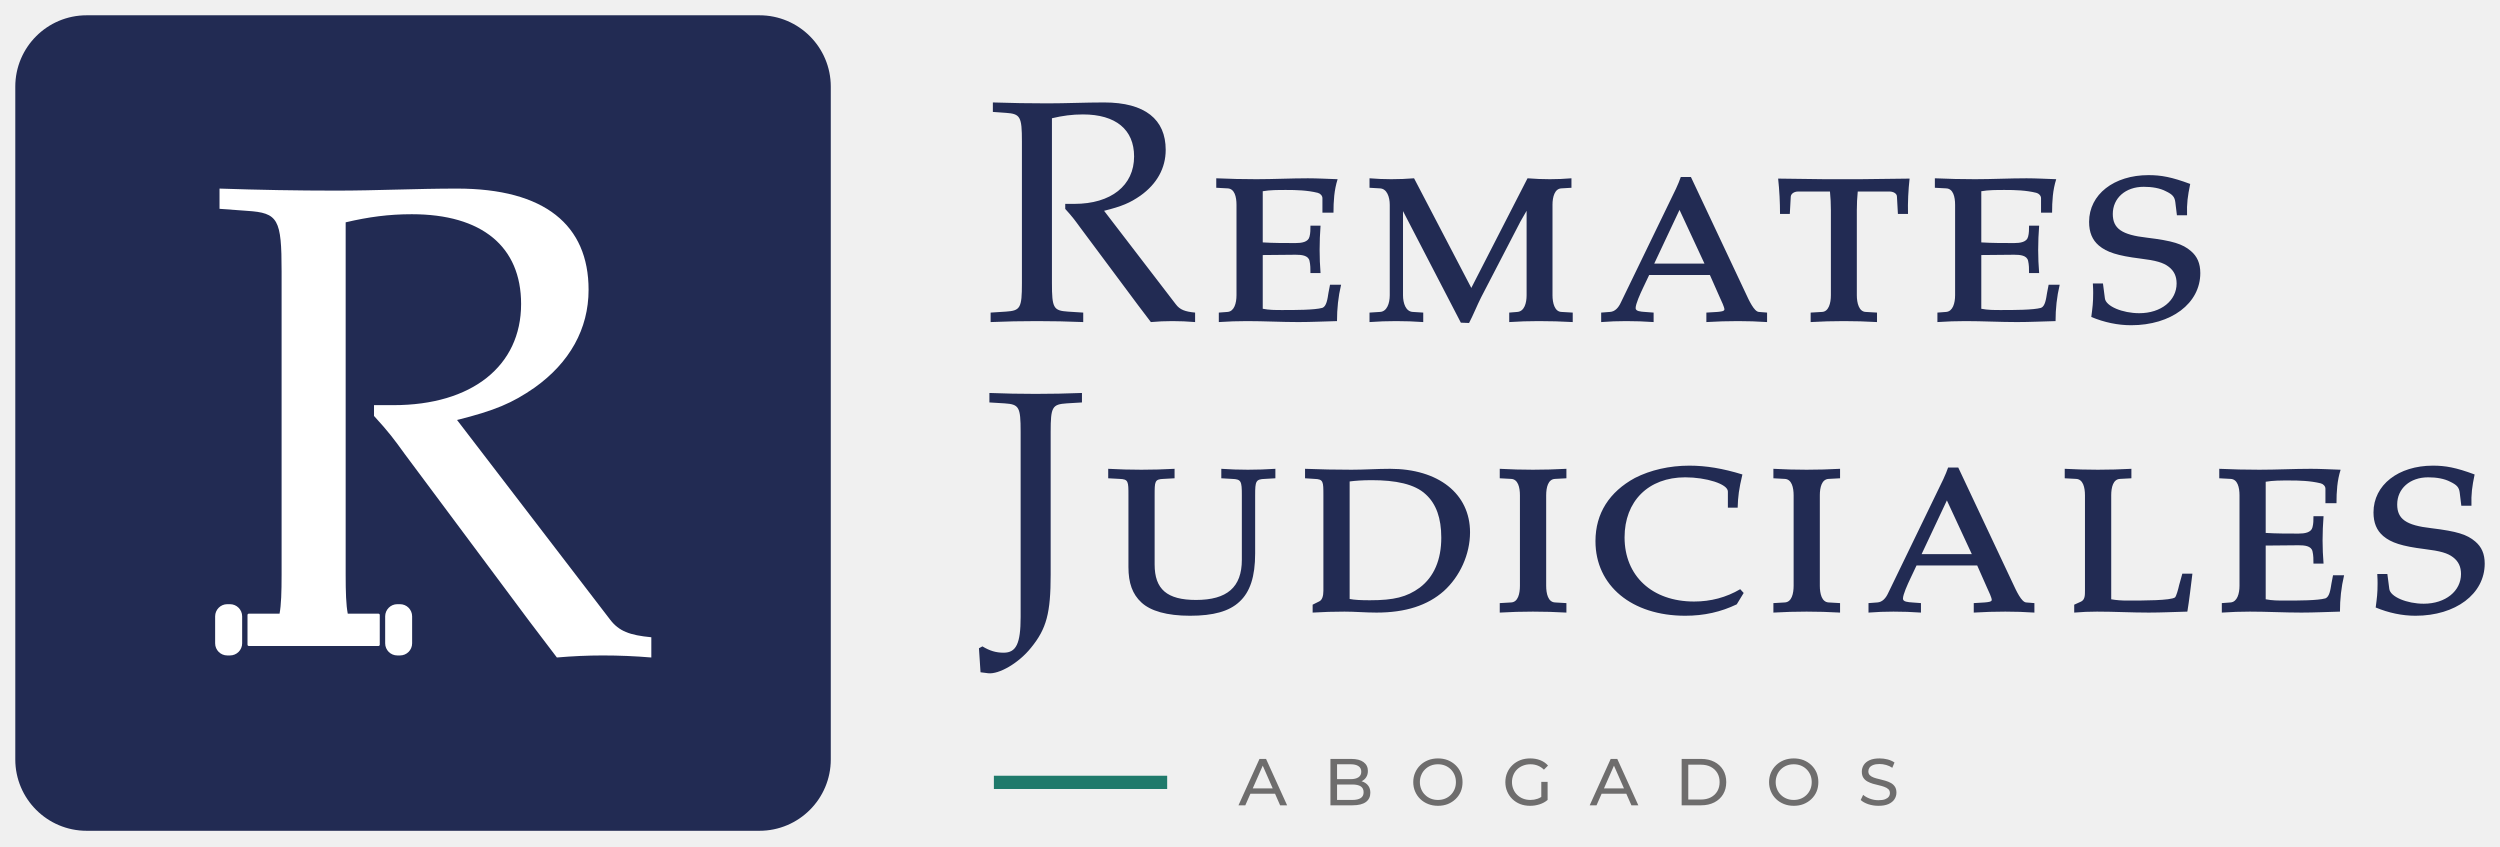
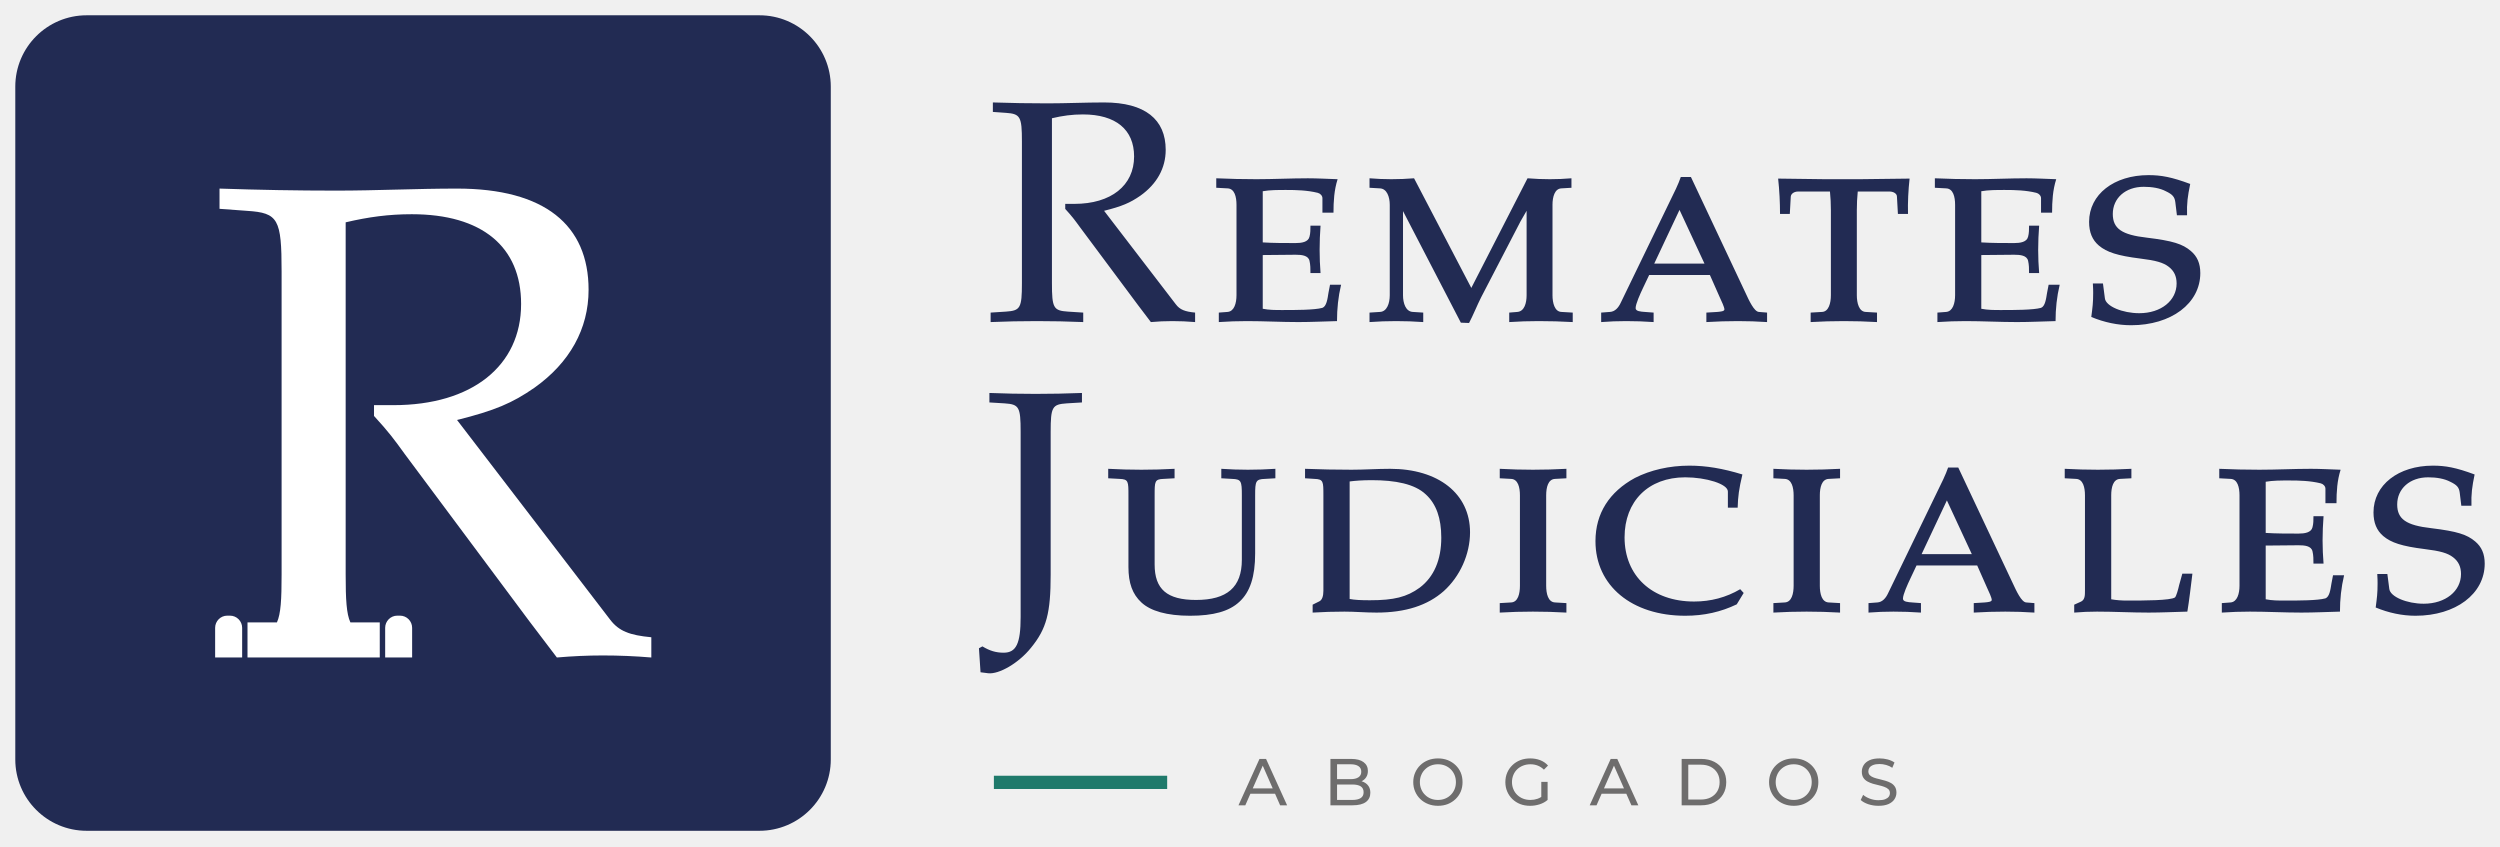
<svg xmlns="http://www.w3.org/2000/svg" viewBox="-3 -3 490.5 166" role="img" aria-label="Abogados Remates Judiciales">
  <path d="M14 0H146C153.73 0 160 6.27 160 14V146C160 153.73 153.73 160 146 160H14C6.27 160 0 153.73 0 146V14C0 6.27 6.27 0 14 0Z" fill="#222B53" />
-   <path d="M65.23 117.4H71.24C71.39 117.4 71.51 117.51 71.51 117.66V123.48C71.51 123.63 71.39 123.75 71.24 123.75H45.83C45.68 123.75 45.56 123.63 45.56 123.48V117.66C45.56 117.51 45.68 117.4 45.83 117.4H51.85C52.17 115.67 52.25 113.22 52.25 109.72V50.28C52.25 39.96 51.59 38.77 45.5 38.37L40.07 37.97V34C47.75 34.26 55.29 34.4 62.97 34.4C70.91 34.4 78.72 34 86.67 34C103.87 34 112.48 41.15 112.48 53.86C112.48 61.53 108.77 68.15 101.89 73.05C97.52 76.09 94.08 77.55 86.67 79.4L116.72 118.59C118.44 120.84 120.55 121.63 124.79 122.03V126Q120.02 125.6 115.26 125.6C112.21 125.6 109.3 125.74 106.26 126L100.83 118.85L76.47 86.16C74.36 83.24 73.3 81.79 70.38 78.61V76.49H74.22C89.58 76.49 99.24 68.81 99.24 56.64C99.24 45.38 91.56 39.03 77.8 39.03C73.3 39.03 69.33 39.56 64.82 40.62V109.72C64.82 113.22 64.9 115.67 65.23 117.4ZM74.95 115.54H75.48C76.8 115.54 77.86 116.61 77.86 117.93V123.22C77.86 124.54 76.8 125.6 75.48 125.6H74.95C73.64 125.6 72.57 124.54 72.57 123.22V117.93C72.57 116.61 73.64 115.54 74.95 115.54ZM41.59 115.54H42.12C43.44 115.54 44.51 116.61 44.51 117.93V123.22C44.51 124.54 43.44 125.6 42.12 125.6H41.59C40.28 125.6 39.21 124.54 39.21 123.22V117.93C39.21 116.61 40.28 115.54 41.59 115.54Z" fill="#FFFFFF" />
+   <path d="M45.56 119.12H51.33C52.1 117.44 52.25 114.61 52.25 109.72V50.28C52.25 39.96 51.59 38.77 45.5 38.37L40.07 37.97V34C47.75 34.26 55.29 34.4 62.97 34.4C70.91 34.4 78.72 34 86.67 34C103.87 34 112.48 41.15 112.48 53.86C112.48 61.53 108.77 68.15 101.89 73.05C97.52 76.09 94.08 77.55 86.67 79.4L116.72 118.59C118.44 120.84 120.55 121.63 124.79 122.03V126Q120.02 125.6 115.26 125.6C112.21 125.6 109.3 125.74 106.26 126L100.83 118.85L76.47 86.16C74.36 83.24 73.3 81.79 70.38 78.61V76.49H74.22C89.58 76.49 99.24 68.81 99.24 56.64C99.24 45.38 91.56 39.03 77.8 39.03C73.3 39.03 69.33 39.56 64.82 40.62V109.72C64.82 114.61 64.97 117.44 65.75 119.12H71.51V126H45.56ZM74.95 117.79H75.48C76.8 117.79 77.86 118.86 77.86 120.18V126H72.57V120.18C72.57 118.86 73.64 117.79 74.95 117.79ZM41.59 117.79H42.12C43.44 117.79 44.51 118.86 44.51 120.18V126H39.21V120.18C39.21 118.86 40.28 117.79 41.59 117.79Z" fill="#FFFFFF" />
  <path d="M191.36 60.19C194.4 60.06 197.38 60 200.42 60C203.45 60 206.49 60.06 209.53 60.19V58.33L206.55 58.14C203.7 57.95 203.39 57.46 203.39 52.56V20.2C205.5 19.7 207.36 19.45 209.47 19.45C215.92 19.45 219.51 22.43 219.51 27.7C219.51 33.4 214.99 37 207.79 37H206V37.99C207.36 39.48 207.86 40.16 208.85 41.52L220.26 56.84L222.8 60.19C224.22 60.06 225.59 60 227.01 60C228.5 60 229.99 60.06 231.48 60.19V58.33C229.49 58.14 228.5 57.77 227.7 56.71L213.62 38.36C217.09 37.49 218.71 36.81 220.75 35.39C223.98 33.09 225.71 29.99 225.71 26.4C225.71 20.44 221.68 17.1 213.62 17.1C209.9 17.1 206.24 17.28 202.52 17.28C198.93 17.28 195.39 17.22 191.8 17.1V18.96L194.34 19.14C197.19 19.33 197.5 19.89 197.5 24.72V52.56C197.5 57.46 197.19 57.95 194.34 58.14L191.36 58.33ZM235.63 33.84 237.86 33.96C239.23 34.02 239.6 35.63 239.6 37.18V54.92C239.6 56.47 239.17 58.08 237.86 58.2L236.13 58.33V60.19C237.99 60.06 239.85 60 241.65 60C244.99 60 248.4 60.19 251.75 60.19C254.29 60.19 256.77 60.06 259.32 60C259.32 57.58 259.56 55.23 260.12 52.87H257.95L257.64 54.48C257.46 55.66 257.27 57.09 256.46 57.4C254.91 57.83 251.19 57.83 248.53 57.83C247.23 57.83 245.99 57.83 244.75 57.58V47.04L251.19 46.98C252.37 46.98 253.67 47.1 253.92 48.16C254.11 48.96 254.11 49.77 254.11 50.58H256.09C255.97 49.09 255.91 47.54 255.91 46.05C255.91 44.44 255.97 42.89 256.09 41.28H254.11C254.11 42.02 254.11 42.76 253.92 43.45C253.67 44.5 252.37 44.69 251.19 44.69C249.02 44.69 246.85 44.69 244.75 44.56V34.52C246.11 34.27 247.78 34.27 249.33 34.27C251.38 34.27 253.49 34.33 255.53 34.83C256.03 34.95 256.46 35.39 256.46 35.88V38.73H258.63C258.63 36.5 258.76 34.27 259.44 32.16C257.46 32.1 255.53 31.98 253.61 31.98C250.26 31.98 246.92 32.16 243.51 32.16C240.9 32.16 238.24 32.1 235.63 31.98ZM265.7 60.19C267.44 60.06 269.17 60 270.91 60C272.71 60 274.44 60.06 276.24 60.19V58.33L274.2 58.2C272.83 58.14 272.27 56.53 272.27 54.92V38.42L283.62 60.31L285.23 60.37C286.1 58.7 286.78 56.96 287.59 55.35L295.34 40.41L296.52 38.36V54.92C296.52 56.47 296.08 58.08 294.72 58.2L293.11 58.33V60.19C295.03 60.06 296.95 60 298.87 60C301.1 60 303.34 60.06 305.57 60.19V58.33L303.34 58.2C302.03 58.14 301.6 56.47 301.6 54.92V37.18C301.6 35.63 302.03 34.02 303.34 33.96L305.32 33.84V31.98C303.89 32.1 302.53 32.16 301.1 32.16C299.62 32.16 298.19 32.1 296.7 31.98L285.67 53.49L274.44 31.98C272.96 32.1 271.47 32.16 269.98 32.16C268.55 32.16 267.13 32.1 265.7 31.98V33.84L267.75 33.96C269.11 34.02 269.67 35.63 269.67 37.18V54.92C269.67 56.53 269.11 58.14 267.75 58.2L265.7 58.33ZM311.15 60.19C312.76 60.06 314.43 60 316.05 60C317.84 60 319.64 60.06 321.44 60.19V58.33L319.7 58.2C318.9 58.14 317.91 58.08 317.91 57.46C317.91 56.65 318.77 54.73 319.39 53.43L320.57 50.95H332.48L334.4 55.29C334.77 56.09 335.33 57.27 335.33 57.71C335.33 58.08 334.58 58.14 333.96 58.2L331.79 58.33V60.19C333.9 60.06 335.95 60 337.99 60C339.92 60 341.78 60.06 343.7 60.19V58.33L342.09 58.2C341.16 58.14 340.16 55.97 339.42 54.36L328.76 31.73H326.77C326.34 33.03 325.41 34.95 324.6 36.56L314.99 56.4C314.56 57.33 313.88 58.14 312.88 58.2L311.15 58.33ZM321.56 48.72 326.52 38.18 331.42 48.72ZM345.87 32.04C346.12 34.33 346.24 36.69 346.24 38.98H348.16L348.35 35.57C348.41 34.95 349.09 34.58 349.77 34.58H356.04C356.16 35.76 356.22 37 356.22 38.24V54.92C356.22 56.47 355.79 58.14 354.49 58.2L352.25 58.33V60.19C354.42 60.06 356.59 60 358.76 60C360.93 60 363.1 60.06 365.27 60.19V58.33L363.04 58.2C361.74 58.14 361.31 56.47 361.31 54.92V38.24C361.31 37 361.37 35.76 361.49 34.58H367.75C368.44 34.58 369.18 34.95 369.18 35.57L369.37 38.98H371.35C371.29 36.69 371.41 34.33 371.66 32.04L361.93 32.16H355.04ZM376.62 33.84 378.85 33.96C380.22 34.02 380.59 35.63 380.59 37.18V54.92C380.59 56.47 380.15 58.08 378.85 58.2L377.12 58.33V60.19C378.98 60.06 380.84 60 382.63 60C385.98 60 389.39 60.19 392.74 60.19C395.28 60.19 397.76 60.06 400.3 60C400.3 57.58 400.55 55.23 401.11 52.87H398.94L398.63 54.48C398.44 55.66 398.26 57.09 397.45 57.4C395.9 57.83 392.18 57.83 389.52 57.83C388.21 57.83 386.97 57.83 385.73 57.58V47.04L392.18 46.98C393.36 46.98 394.66 47.1 394.91 48.16C395.1 48.96 395.1 49.77 395.1 50.58H397.08C396.96 49.09 396.89 47.54 396.89 46.05C396.89 44.44 396.96 42.89 397.08 41.28H395.1C395.1 42.02 395.1 42.76 394.91 43.45C394.66 44.5 393.36 44.69 392.18 44.69C390.01 44.69 387.84 44.69 385.73 44.56V34.52C387.1 34.27 388.77 34.27 390.32 34.27C392.37 34.27 394.48 34.33 396.52 34.83C397.02 34.95 397.45 35.39 397.45 35.88V38.73H399.62C399.62 36.5 399.75 34.27 400.43 32.16C398.44 32.1 396.52 31.98 394.6 31.98C391.25 31.98 387.9 32.16 384.49 32.16C381.89 32.16 379.22 32.1 376.62 31.98ZM406.88 40.53C406.88 42.58 407.5 44.07 408.8 45.18C410.35 46.48 412.46 47.17 416.86 47.72C420.02 48.1 421.45 48.53 422.5 49.34C423.55 50.14 424.05 51.2 424.05 52.62C424.05 55.97 421.01 58.45 416.73 58.45C413.45 58.45 410.16 57.09 409.98 55.54L409.6 52.62H407.62C407.68 53.43 407.68 54.23 407.68 54.48C407.68 56.4 407.56 57.27 407.31 59.19C409.85 60.25 412.52 60.81 415.12 60.81C423 60.81 428.7 56.53 428.7 50.58C428.7 48.65 428.08 47.29 426.84 46.24C425.23 44.87 423.31 44.25 418.22 43.63C413.26 43.07 411.53 41.83 411.53 38.98C411.53 35.88 414.01 33.65 417.6 33.65C419.21 33.65 420.76 33.9 421.94 34.52C423.24 35.14 423.68 35.63 423.8 36.69L424.11 39.23H426.1C426.03 36.87 426.22 35.51 426.72 33.09C423.06 31.73 421.01 31.36 418.53 31.36C411.77 31.36 406.88 35.14 406.88 40.53Z" fill="#222B53" />
  <path d="M189.07 124.19 189.38 128.9 190.87 129.09C192.98 129.34 196.88 127.11 199.3 124.07C202.34 120.35 203.14 117.25 203.14 109.75V81.72C203.14 76.82 203.45 76.33 206.31 76.14L209.28 75.96V74.1C206.24 74.22 203.21 74.28 200.17 74.28C197.13 74.28 194.15 74.22 191.12 74.1V75.96L194.09 76.14C196.94 76.33 197.25 76.82 197.25 81.72V118.05C197.25 123.26 196.39 125.06 193.91 125.06C192.42 125.06 191.18 124.69 189.75 123.82ZM214.43 90.84 216.66 90.96C218.4 91.02 218.4 91.46 218.4 94.18V108.26C218.4 111.42 219.2 113.59 220.94 115.2C222.74 116.88 225.96 117.81 230.49 117.81C235.07 117.81 238.17 116.94 240.16 115.08C242.27 113.16 243.26 110.12 243.26 105.59V94.18C243.26 91.39 243.38 91.02 245.18 90.96L247.23 90.84V88.98C245.43 89.1 243.63 89.16 241.83 89.16C240.1 89.16 238.36 89.1 236.62 88.98V90.84L238.73 90.96C240.53 91.02 240.65 91.39 240.65 94.18V106.83C240.65 112.23 237.74 114.71 231.66 114.71C225.96 114.71 223.54 112.6 223.54 107.76V94.18C223.54 91.46 223.54 91.02 225.28 90.96L227.45 90.84V88.98C225.28 89.1 223.11 89.16 220.94 89.16C218.77 89.16 216.6 89.1 214.43 88.98ZM253.05 90.84 254.91 90.96C256.65 91.02 256.65 91.46 256.65 94.18V112.91C256.65 113.96 256.4 114.77 255.78 115.02C255.35 115.2 254.98 115.45 254.54 115.64V117.19C256.65 117.06 258.7 117 260.8 117C262.85 117 264.96 117.19 267.07 117.19C272.83 117.19 277.11 115.76 280.27 112.97C283.43 110.12 285.42 105.78 285.42 101.44C285.42 93.87 279.22 88.98 269.73 88.98C267.19 88.98 264.71 89.16 262.17 89.16C259.13 89.16 256.09 89.1 253.05 88.98ZM261.8 114.52V91.46C262.85 91.33 264.21 91.21 266.14 91.21C270.79 91.21 274.57 91.95 276.74 94C278.78 95.86 279.78 98.65 279.78 102.49C279.78 106.83 278.35 110.18 275.56 112.29C273.02 114.15 270.48 114.77 265.76 114.77C264.03 114.77 262.79 114.71 261.8 114.52ZM291.25 117.19C293.42 117.06 295.59 117 297.76 117C299.93 117 302.1 117.06 304.33 117.19V115.33L302.1 115.2C300.73 115.14 300.36 113.47 300.36 111.92V94.18C300.36 92.63 300.73 91.02 302.1 90.96L304.33 90.84V88.98C302.1 89.1 299.93 89.16 297.76 89.16C295.59 89.16 293.42 89.1 291.25 88.98V90.84L293.48 90.96C294.84 91.02 295.21 92.63 295.21 94.18V111.92C295.21 113.47 294.84 115.14 293.48 115.2L291.25 115.33ZM310.03 103.17C310.03 111.92 317.16 117.81 327.64 117.81C331.36 117.81 334.65 117.06 337.75 115.57L339.11 113.34L338.43 112.6C335.7 114.21 332.66 115.02 329.38 115.02C321.13 115.02 315.74 109.99 315.74 102.43C315.74 95.36 320.39 90.65 327.64 90.65C331.73 90.65 336.01 91.95 336.01 93.44V96.6H337.93C337.99 94.43 338.18 92.94 338.86 90.09C335.02 88.91 331.73 88.36 328.45 88.36C324.54 88.36 320.82 89.22 317.78 90.77C312.76 93.5 310.03 97.72 310.03 103.17ZM344.94 117.19C347.11 117.06 349.28 117 351.45 117C353.62 117 355.79 117.06 358.02 117.19V115.33L355.79 115.2C354.42 115.14 354.05 113.47 354.05 111.92V94.18C354.05 92.63 354.42 91.02 355.79 90.96L358.02 90.84V88.98C355.79 89.1 353.62 89.16 351.45 89.16C349.28 89.16 347.11 89.1 344.94 88.98V90.84L347.17 90.96C348.53 91.02 348.91 92.63 348.91 94.18V111.92C348.91 113.47 348.53 115.14 347.17 115.2L344.94 115.33ZM363.6 117.19C365.21 117.06 366.89 117 368.5 117C370.3 117 372.09 117.06 373.89 117.19V115.33L372.16 115.2C371.35 115.14 370.36 115.08 370.36 114.46C370.36 113.65 371.23 111.73 371.85 110.43L373.02 107.95H384.93L386.85 112.29C387.22 113.09 387.78 114.27 387.78 114.71C387.78 115.08 387.04 115.14 386.42 115.2L384.25 115.33V117.19C386.35 117.06 388.4 117 390.45 117C392.37 117 394.23 117.06 396.15 117.19V115.33L394.54 115.2C393.61 115.14 392.62 112.97 391.87 111.36L381.21 88.73H379.22C378.79 90.03 377.86 91.95 377.05 93.56L367.44 113.4C367.01 114.33 366.33 115.14 365.34 115.2L363.6 115.33ZM374.02 105.72 378.98 95.18 383.87 105.72ZM402.1 90.84 404.33 90.96C405.7 91.02 406.07 92.63 406.07 94.18V112.91C406.07 113.78 406.07 114.64 405.33 115.02L403.96 115.64V117.19C405.45 117.06 406.94 117 408.43 117C411.84 117 415.18 117.19 418.59 117.19C421.07 117.19 423.62 117.06 426.16 117C426.53 114.77 426.84 112.04 427.15 109.56H425.17L424.55 111.79C424.36 112.66 423.99 113.96 423.74 114.21C422.87 114.83 417.6 114.83 414.38 114.83C413.32 114.83 412.27 114.77 411.22 114.58V94.18C411.22 92.63 411.59 91.02 412.95 90.96L415.18 90.84V88.98C412.95 89.1 410.78 89.16 408.61 89.16C406.44 89.16 404.27 89.1 402.1 88.98ZM432.42 90.84 434.65 90.96C436.02 91.02 436.39 92.63 436.39 94.18V111.92C436.39 113.47 435.95 115.08 434.65 115.2L432.92 115.33V117.19C434.78 117.06 436.64 117 438.43 117C441.78 117 445.19 117.19 448.54 117.19C451.08 117.19 453.56 117.06 456.1 117C456.1 114.58 456.35 112.23 456.91 109.87H454.74L454.43 111.48C454.24 112.66 454.06 114.09 453.25 114.4C451.7 114.83 447.98 114.83 445.32 114.83C444.01 114.83 442.77 114.83 441.53 114.58V104.04L447.98 103.98C449.16 103.98 450.46 104.1 450.71 105.16C450.9 105.96 450.9 106.77 450.9 107.58H452.88C452.76 106.09 452.69 104.54 452.69 103.05C452.69 101.44 452.76 99.89 452.88 98.28H450.9C450.9 99.02 450.9 99.76 450.71 100.45C450.46 101.5 449.16 101.69 447.98 101.69C445.81 101.69 443.64 101.69 441.53 101.56V91.52C442.9 91.27 444.57 91.27 446.12 91.27C448.17 91.27 450.28 91.33 452.32 91.83C452.82 91.95 453.25 92.39 453.25 92.88V95.73H455.42C455.42 93.5 455.55 91.27 456.23 89.16C454.24 89.1 452.32 88.98 450.4 88.98C447.05 88.98 443.7 89.16 440.29 89.16C437.69 89.16 435.02 89.1 432.42 88.98ZM462.68 97.53C462.68 99.58 463.3 101.07 464.6 102.18C466.15 103.48 468.26 104.17 472.66 104.72C475.82 105.1 477.25 105.53 478.3 106.34C479.35 107.14 479.85 108.2 479.85 109.62C479.85 112.97 476.81 115.45 472.53 115.45C469.25 115.45 465.96 114.09 465.78 112.54L465.4 109.62H463.42C463.48 110.43 463.48 111.23 463.48 111.48C463.48 113.4 463.36 114.27 463.11 116.19C465.65 117.25 468.32 117.81 470.92 117.81C478.8 117.81 484.5 113.53 484.5 107.58C484.5 105.65 483.88 104.29 482.64 103.24C481.03 101.87 479.11 101.25 474.02 100.63C469.06 100.07 467.33 98.83 467.33 95.98C467.33 92.88 469.81 90.65 473.4 90.65C475.01 90.65 476.56 90.9 477.74 91.52C479.04 92.14 479.48 92.63 479.6 93.69L479.91 96.23H481.9C481.83 93.87 482.02 92.51 482.52 90.09C478.86 88.73 476.81 88.36 474.33 88.36C467.57 88.36 462.68 92.14 462.68 97.53Z" fill="#222B53" />
  <path d="M192 149.2H226V151.8H192Z" fill="#1F7A6B" />
  <path d="M239.99 155 244.11 145.9H245.4L249.53 155H248.16L244.49 146.63H245.01L241.33 155ZM241.74 152.73 242.09 151.68H247.21L247.59 152.73ZM258.03 155V145.9H262.11Q263.69 145.9 264.53 146.53Q265.38 147.16 265.38 148.25Q265.38 148.99 265.04 149.5Q264.71 150.01 264.15 150.28Q263.6 150.55 262.95 150.55L263.18 150.16Q263.96 150.16 264.56 150.44Q265.15 150.71 265.51 151.24Q265.86 151.76 265.86 152.54Q265.86 153.71 264.98 154.36Q264.1 155 262.37 155ZM259.33 153.95H262.32Q263.4 153.95 263.97 153.58Q264.54 153.22 264.54 152.44Q264.54 151.65 263.97 151.28Q263.4 150.92 262.32 150.92H259.21V149.87H262Q262.98 149.87 263.53 149.5Q264.08 149.14 264.08 148.41Q264.08 147.68 263.53 147.32Q262.98 146.95 262 146.95H259.33ZM279.13 155.1Q278.09 155.1 277.2 154.75Q276.31 154.4 275.66 153.77Q275.01 153.14 274.65 152.3Q274.28 151.45 274.28 150.45Q274.28 149.45 274.65 148.6Q275.01 147.76 275.66 147.13Q276.31 146.5 277.19 146.15Q278.08 145.8 279.13 145.8Q280.17 145.8 281.05 146.14Q281.92 146.49 282.58 147.12Q283.24 147.75 283.6 148.59Q283.95 149.44 283.95 150.45Q283.95 151.46 283.6 152.31Q283.24 153.15 282.58 153.78Q281.92 154.41 281.05 154.76Q280.17 155.1 279.13 155.1ZM279.13 153.95Q279.88 153.95 280.53 153.69Q281.17 153.43 281.65 152.95Q282.12 152.48 282.39 151.84Q282.65 151.2 282.65 150.45Q282.65 149.7 282.39 149.06Q282.12 148.42 281.65 147.95Q281.17 147.47 280.53 147.21Q279.88 146.95 279.13 146.95Q278.36 146.95 277.72 147.21Q277.08 147.47 276.6 147.95Q276.11 148.42 275.85 149.06Q275.58 149.7 275.58 150.45Q275.58 151.2 275.85 151.84Q276.11 152.48 276.6 152.95Q277.08 153.43 277.72 153.69Q278.36 153.95 279.13 153.95ZM297.2 155.1Q296.15 155.1 295.26 154.76Q294.38 154.41 293.73 153.78Q293.08 153.15 292.72 152.31Q292.35 151.46 292.35 150.45Q292.35 149.44 292.72 148.59Q293.08 147.75 293.74 147.12Q294.39 146.49 295.28 146.14Q296.16 145.8 297.23 145.8Q298.3 145.8 299.2 146.15Q300.1 146.5 300.72 147.2L299.92 148.01Q299.36 147.46 298.7 147.21Q298.05 146.95 297.28 146.95Q296.5 146.95 295.83 147.21Q295.16 147.47 294.67 147.94Q294.18 148.41 293.92 149.05Q293.65 149.7 293.65 150.45Q293.65 151.19 293.92 151.83Q294.18 152.48 294.67 152.95Q295.16 153.43 295.82 153.69Q296.48 153.95 297.27 153.95Q297.99 153.95 298.66 153.72Q299.33 153.49 299.9 152.96L300.64 153.95Q299.97 154.52 299.07 154.81Q298.16 155.1 297.2 155.1ZM300.64 153.95 299.4 153.78V150.4H300.64ZM308.9 155 313.02 145.9H314.31L318.44 155H317.08L313.4 146.63H313.92L310.24 155ZM310.65 152.73 311.01 151.68H316.13L316.51 152.73ZM326.94 155V145.9H330.78Q332.23 145.9 333.35 146.47Q334.46 147.04 335.08 148.07Q335.69 149.1 335.69 150.45Q335.69 151.8 335.08 152.83Q334.46 153.86 333.35 154.43Q332.23 155 330.78 155ZM328.24 153.87H330.7Q331.83 153.87 332.66 153.44Q333.48 153.01 333.94 152.24Q334.39 151.46 334.39 150.45Q334.39 149.42 333.94 148.66Q333.48 147.89 332.66 147.46Q331.83 147.03 330.7 147.03H328.24ZM348.94 155.1Q347.9 155.1 347.01 154.75Q346.12 154.4 345.47 153.77Q344.82 153.14 344.46 152.3Q344.09 151.45 344.09 150.45Q344.09 149.45 344.46 148.6Q344.82 147.76 345.47 147.13Q346.12 146.5 347 146.15Q347.89 145.8 348.94 145.8Q349.98 145.8 350.86 146.14Q351.73 146.49 352.39 147.12Q353.05 147.75 353.41 148.59Q353.76 149.44 353.76 150.45Q353.76 151.46 353.41 152.31Q353.05 153.15 352.39 153.78Q351.73 154.41 350.86 154.76Q349.98 155.1 348.94 155.1ZM348.94 153.95Q349.69 153.95 350.34 153.69Q350.98 153.43 351.46 152.95Q351.93 152.48 352.2 151.84Q352.46 151.2 352.46 150.45Q352.46 149.7 352.2 149.06Q351.93 148.42 351.46 147.95Q350.98 147.47 350.34 147.21Q349.69 146.95 348.94 146.95Q348.17 146.95 347.53 147.21Q346.89 147.47 346.4 147.95Q345.92 148.42 345.66 149.06Q345.39 149.7 345.39 150.45Q345.39 151.2 345.66 151.84Q345.92 152.48 346.4 152.95Q346.89 153.43 347.53 153.69Q348.17 153.95 348.94 153.95ZM365.55 155.1Q364.51 155.1 363.57 154.79Q362.62 154.47 362.07 153.96L362.55 152.95Q363.07 153.4 363.88 153.7Q364.68 154 365.55 154Q366.35 154 366.84 153.82Q367.33 153.63 367.57 153.32Q367.8 153 367.8 152.6Q367.8 152.13 367.5 151.84Q367.19 151.55 366.7 151.38Q366.22 151.2 365.63 151.07Q365.05 150.94 364.46 150.77Q363.86 150.59 363.38 150.32Q362.89 150.05 362.59 149.59Q362.29 149.12 362.29 148.4Q362.29 147.69 362.66 147.1Q363.03 146.51 363.81 146.15Q364.58 145.8 365.77 145.8Q366.57 145.8 367.35 146Q368.13 146.21 368.7 146.6L368.27 147.64Q367.69 147.25 367.04 147.08Q366.39 146.9 365.77 146.9Q365.01 146.9 364.51 147.1Q364.02 147.29 363.79 147.62Q363.57 147.94 363.57 148.34Q363.57 148.82 363.87 149.11Q364.18 149.4 364.66 149.57Q365.15 149.74 365.74 149.87Q366.32 150.01 366.91 150.18Q367.5 150.35 367.99 150.62Q368.48 150.89 368.78 151.35Q369.08 151.8 369.08 152.52Q369.08 153.21 368.7 153.8Q368.32 154.39 367.54 154.75Q366.75 155.1 365.55 155.1Z" fill="#6E6D6D" />
</svg>
